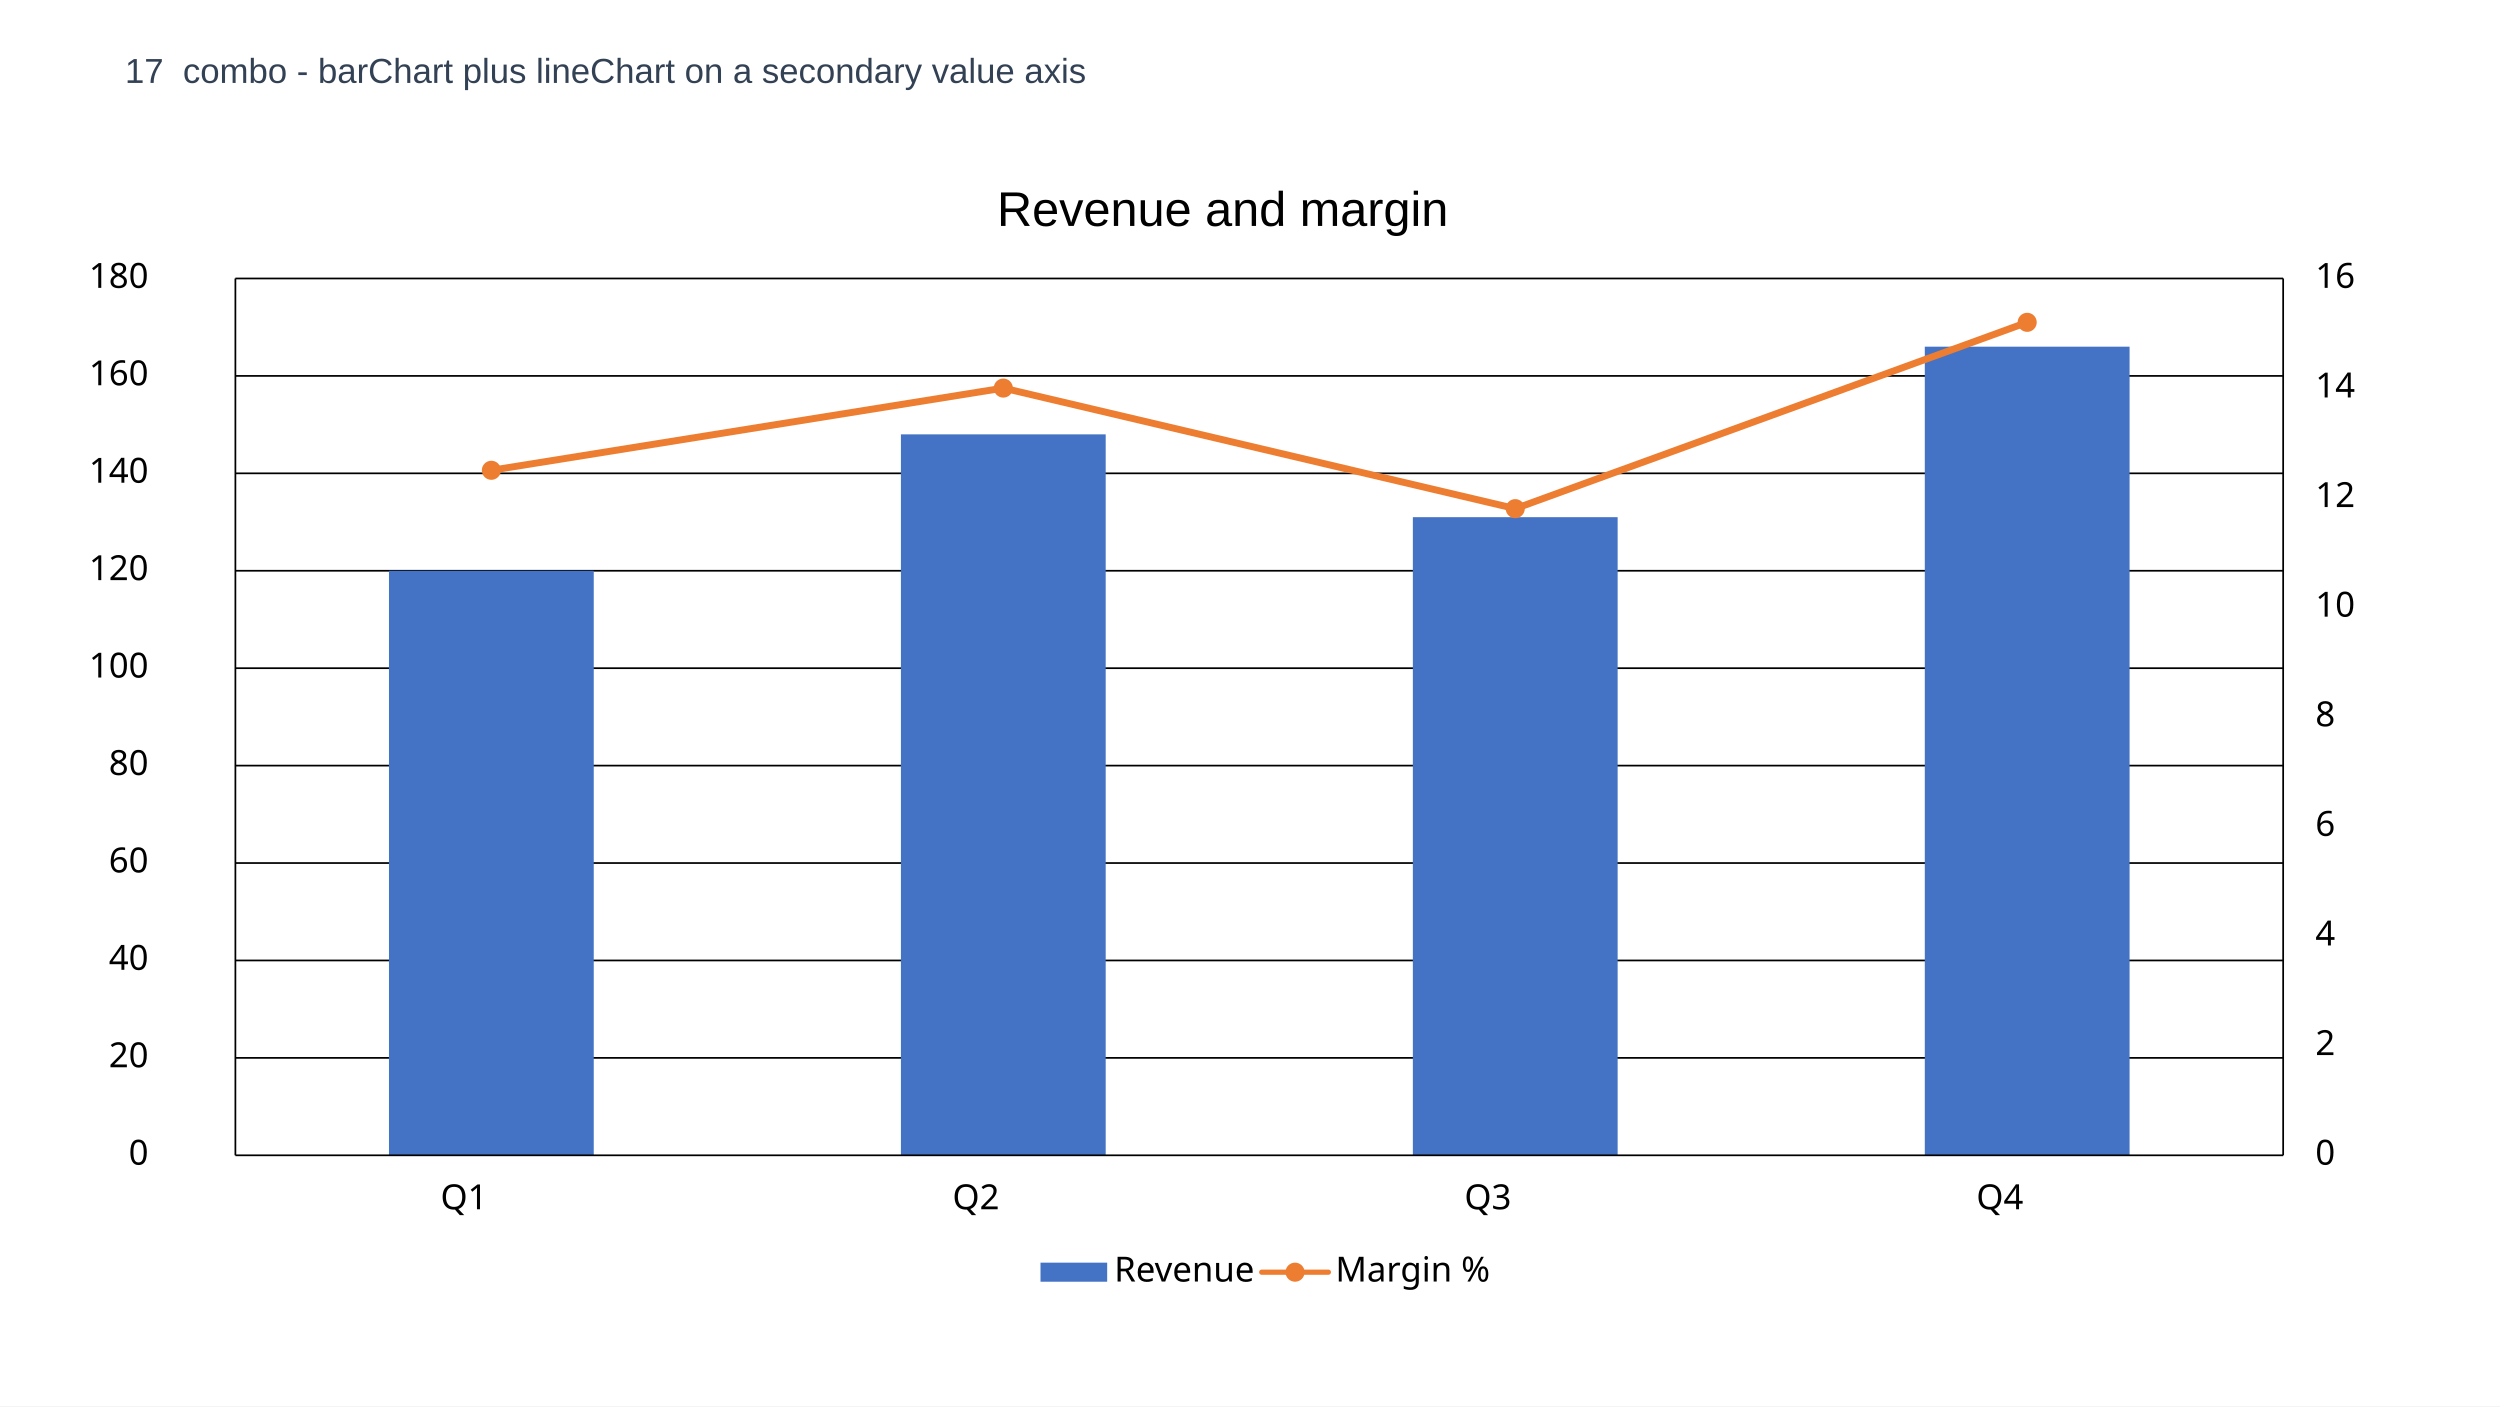
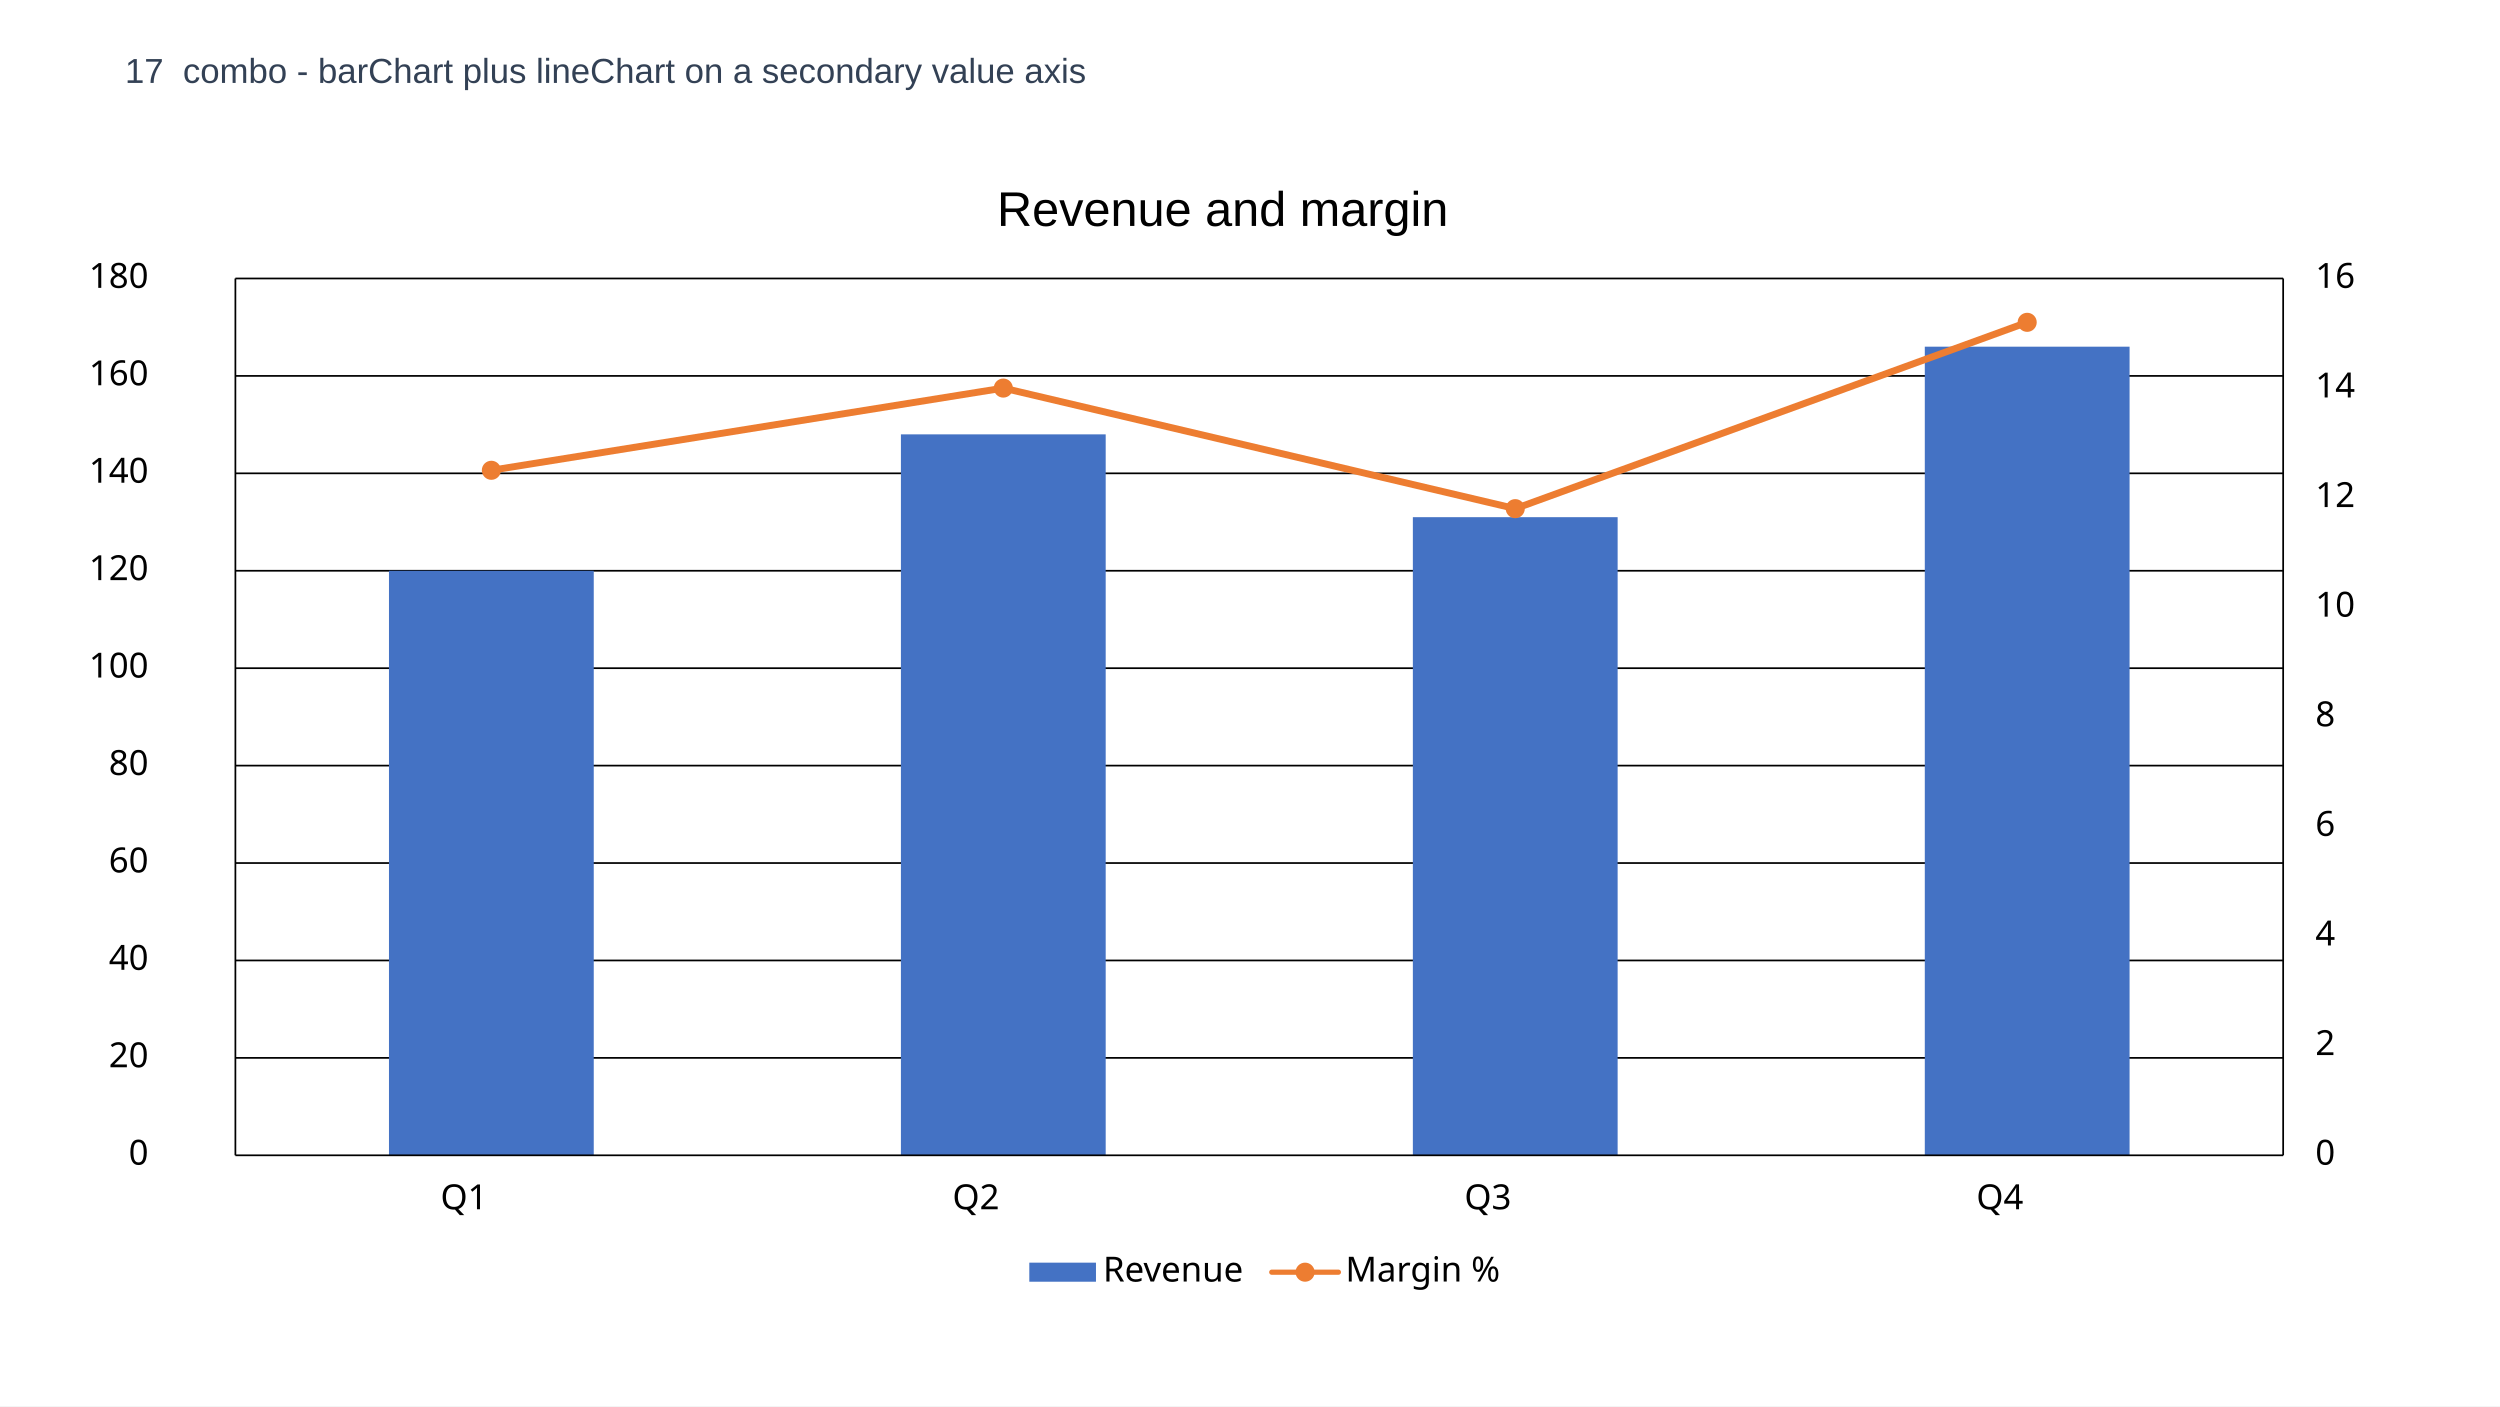
<svg xmlns="http://www.w3.org/2000/svg" viewBox="0 0 960 540" width="960" height="540">
  <rect width="960" height="540" fill="#ffffff" />
  <g role="img" aria-label="Caption" data-pptx-id="272.26" data-pptx-path="0" transform="translate(48, 18.667)">
    <rect fill="none" stroke="none" width="864" height="29.333" />
    <text x="0" y="13.174" xml:space="preserve">
      <tspan x="0" dy="0" text-anchor="start" font-size="13.333" font-family="Arial, Arimo, sans-serif" fill="#334155">17  combo - barChart plus lineChart on a secondary value axis</tspan>
    </text>
  </g>
  <g role="img" aria-label="combo" data-pptx-id="272.116" data-pptx-path="1" transform="translate(48, 61.333) scale(1, 1) translate(0, 0)">
    <g transform="translate(0, 6.981)">
      <rect fill="none" stroke="none" width="864" height="31.281" />
      <text x="0" y="18.444" xml:space="preserve">
        <tspan x="432" dy="0" text-anchor="middle" font-size="18.667" font-family="Arial, Arimo, sans-serif">Revenue and margin</tspan>
      </text>
    </g>
    <g transform="translate(42.39, 344.894)">
      <line stroke-width="0.667" stroke="#000000" fill="none" x1="0" y1="0" x2="786.342" y2="0" />
    </g>
    <g transform="translate(42.39, 307.483)">
      <line stroke-width="0.667" stroke="#000000" fill="none" x1="0" y1="0" x2="786.342" y2="0" />
    </g>
    <g transform="translate(42.39, 270.072)">
      <line stroke-width="0.667" stroke="#000000" fill="none" x1="0" y1="0" x2="786.342" y2="0" />
    </g>
    <g transform="translate(42.39, 232.66)">
      <line stroke-width="0.667" stroke="#000000" fill="none" x1="0" y1="0" x2="786.342" y2="0" />
    </g>
    <g transform="translate(42.39, 195.249)">
      <line stroke-width="0.667" stroke="#000000" fill="none" x1="0" y1="0" x2="786.342" y2="0" />
    </g>
    <g transform="translate(42.39, 157.838)">
      <line stroke-width="0.667" stroke="#000000" fill="none" x1="0" y1="0" x2="786.342" y2="0" />
    </g>
    <g transform="translate(42.39, 120.427)">
      <line stroke-width="0.667" stroke="#000000" fill="none" x1="0" y1="0" x2="786.342" y2="0" />
    </g>
    <g transform="translate(42.39, 83.015)">
      <line stroke-width="0.667" stroke="#000000" fill="none" x1="0" y1="0" x2="786.342" y2="0" />
    </g>
    <g transform="translate(42.39, 45.604)">
      <line stroke-width="0.667" stroke="#000000" fill="none" x1="0" y1="0" x2="786.342" y2="0" />
    </g>
    <g transform="translate(101.366, 157.838)">
      <rect fill="#4472c4" stroke="none" width="78.634" height="224.467" />
    </g>
    <g transform="translate(297.951, 105.462)">
      <rect fill="#4472c4" stroke="none" width="78.634" height="276.843" />
    </g>
    <g transform="translate(494.537, 137.262)">
      <rect fill="#4472c4" stroke="none" width="78.634" height="245.044" />
    </g>
    <g transform="translate(691.122, 71.792)">
      <rect fill="#4472c4" stroke="none" width="78.634" height="310.513" />
    </g>
    <g transform="translate(140.683, 62.439)">
      <path fill="none" stroke-width="2" stroke="#ed7d31" stroke-linecap="round" d="M 0 42.614 L 147.439 18.939 L 294.878 53.662 L 442.317 0" transform="scale(1.333333, 1.333333)" />
    </g>
    <g transform="translate(137.35, 115.924)">
      <ellipse fill="#ed7d31" stroke-width="0.667" stroke="#ed7d31" cx="3.333" cy="3.333" rx="3.333" ry="3.333" />
    </g>
    <g transform="translate(333.935, 84.358)">
      <ellipse fill="#ed7d31" stroke-width="0.667" stroke="#ed7d31" cx="3.333" cy="3.333" rx="3.333" ry="3.333" />
    </g>
    <g transform="translate(530.521, 130.655)">
      <ellipse fill="#ed7d31" stroke-width="0.667" stroke="#ed7d31" cx="3.333" cy="3.333" rx="3.333" ry="3.333" />
    </g>
    <g transform="translate(727.106, 59.106)">
      <ellipse fill="#ed7d31" stroke-width="0.667" stroke="#ed7d31" cx="3.333" cy="3.333" rx="3.333" ry="3.333" />
    </g>
    <g transform="translate(42.39, 45.604)">
      <line stroke-width="0.667" stroke="#000000" fill="none" x1="0" y1="0" x2="0" y2="336.701" />
    </g>
    <g transform="translate(42.39, 382.305)">
      <line stroke-width="0.667" stroke="#000000" fill="none" x1="0" y1="0" x2="786.342" y2="0" />
    </g>
    <g transform="translate(828.732, 45.604)">
      <line stroke-width="0.667" stroke="#000000" fill="none" x1="0" y1="0" x2="0" y2="336.701" />
    </g>
    <g transform="translate(0, 373.662)">
      <rect fill="none" stroke="none" width="30.034" height="24.414" />
      <text x="0" y="12.243" xml:space="preserve">
        <tspan x="30.034" dy="0" text-anchor="end" font-size="13.333" font-family="Aptos, Carlito, sans-serif" fill="#000000">0</tspan>
      </text>
    </g>
    <g transform="translate(0, 336.25)">
      <rect fill="none" stroke="none" width="30.034" height="24.414" />
      <text x="0" y="12.243" xml:space="preserve">
        <tspan x="30.034" dy="0" text-anchor="end" font-size="13.333" font-family="Aptos, Carlito, sans-serif" fill="#000000">20</tspan>
      </text>
    </g>
    <g transform="translate(0, 298.839)">
      <rect fill="none" stroke="none" width="30.034" height="24.414" />
      <text x="0" y="12.243" xml:space="preserve">
        <tspan x="30.034" dy="0" text-anchor="end" font-size="13.333" font-family="Aptos, Carlito, sans-serif" fill="#000000">40</tspan>
      </text>
    </g>
    <g transform="translate(0, 261.428)">
      <rect fill="none" stroke="none" width="30.034" height="24.414" />
      <text x="0" y="12.243" xml:space="preserve">
        <tspan x="30.034" dy="0" text-anchor="end" font-size="13.333" font-family="Aptos, Carlito, sans-serif" fill="#000000">60</tspan>
      </text>
    </g>
    <g transform="translate(0, 224.017)">
      <rect fill="none" stroke="none" width="30.034" height="24.414" />
      <text x="0" y="12.243" xml:space="preserve">
        <tspan x="30.034" dy="0" text-anchor="end" font-size="13.333" font-family="Aptos, Carlito, sans-serif" fill="#000000">80</tspan>
      </text>
    </g>
    <g transform="translate(0, 186.606)">
      <rect fill="none" stroke="none" width="30.034" height="24.414" />
      <text x="0" y="12.243" xml:space="preserve">
        <tspan x="30.034" dy="0" text-anchor="end" font-size="13.333" font-family="Aptos, Carlito, sans-serif" fill="#000000">100</tspan>
      </text>
    </g>
    <g transform="translate(0, 149.194)">
      <rect fill="none" stroke="none" width="30.034" height="24.414" />
      <text x="0" y="12.243" xml:space="preserve">
        <tspan x="30.034" dy="0" text-anchor="end" font-size="13.333" font-family="Aptos, Carlito, sans-serif" fill="#000000">120</tspan>
      </text>
    </g>
    <g transform="translate(0, 111.783)">
      <rect fill="none" stroke="none" width="30.034" height="24.414" />
      <text x="0" y="12.243" xml:space="preserve">
        <tspan x="30.034" dy="0" text-anchor="end" font-size="13.333" font-family="Aptos, Carlito, sans-serif" fill="#000000">140</tspan>
      </text>
    </g>
    <g transform="translate(0, 74.372)">
      <rect fill="none" stroke="none" width="30.034" height="24.414" />
      <text x="0" y="12.243" xml:space="preserve">
        <tspan x="30.034" dy="0" text-anchor="end" font-size="13.333" font-family="Aptos, Carlito, sans-serif" fill="#000000">160</tspan>
      </text>
    </g>
    <g transform="translate(0, 36.961)">
      <rect fill="none" stroke="none" width="30.034" height="24.414" />
      <text x="0" y="12.243" xml:space="preserve">
        <tspan x="30.034" dy="0" text-anchor="end" font-size="13.333" font-family="Aptos, Carlito, sans-serif" fill="#000000">180</tspan>
      </text>
    </g>
    <g transform="translate(42.39, 390.781)">
      <rect fill="none" stroke="none" width="196.585" height="24.414" />
      <text x="0" y="12.243" xml:space="preserve">
        <tspan x="98.293" dy="0" text-anchor="middle" font-size="13.333" font-family="Aptos, Carlito, sans-serif" fill="#000000">Q1</tspan>
      </text>
    </g>
    <g transform="translate(238.976, 390.781)">
      <rect fill="none" stroke="none" width="196.585" height="24.414" />
      <text x="0" y="12.243" xml:space="preserve">
        <tspan x="98.293" dy="0" text-anchor="middle" font-size="13.333" font-family="Aptos, Carlito, sans-serif" fill="#000000">Q2</tspan>
      </text>
    </g>
    <g transform="translate(435.561, 390.781)">
      <rect fill="none" stroke="none" width="196.585" height="24.414" />
      <text x="0" y="12.243" xml:space="preserve">
        <tspan x="98.293" dy="0" text-anchor="middle" font-size="13.333" font-family="Aptos, Carlito, sans-serif" fill="#000000">Q3</tspan>
      </text>
    </g>
    <g transform="translate(632.147, 390.781)">
      <rect fill="none" stroke="none" width="196.585" height="24.414" />
      <text x="0" y="12.243" xml:space="preserve">
        <tspan x="98.293" dy="0" text-anchor="middle" font-size="13.333" font-family="Aptos, Carlito, sans-serif" fill="#000000">Q4</tspan>
      </text>
    </g>
    <g transform="translate(841.089, 373.662)">
      <rect fill="none" stroke="none" width="22.911" height="24.414" />
      <text x="0" y="12.243" xml:space="preserve">
        <tspan x="0" dy="0" text-anchor="start" font-size="13.333" font-family="Aptos, Carlito, sans-serif" fill="#000000">0</tspan>
      </text>
    </g>
    <g transform="translate(841.089, 331.574)">
      <rect fill="none" stroke="none" width="22.911" height="24.414" />
      <text x="0" y="12.243" xml:space="preserve">
        <tspan x="0" dy="0" text-anchor="start" font-size="13.333" font-family="Aptos, Carlito, sans-serif" fill="#000000">2</tspan>
      </text>
    </g>
    <g transform="translate(841.089, 289.486)">
      <rect fill="none" stroke="none" width="22.911" height="24.414" />
      <text x="0" y="12.243" xml:space="preserve">
        <tspan x="0" dy="0" text-anchor="start" font-size="13.333" font-family="Aptos, Carlito, sans-serif" fill="#000000">4</tspan>
      </text>
    </g>
    <g transform="translate(841.089, 247.399)">
      <rect fill="none" stroke="none" width="22.911" height="24.414" />
      <text x="0" y="12.243" xml:space="preserve">
        <tspan x="0" dy="0" text-anchor="start" font-size="13.333" font-family="Aptos, Carlito, sans-serif" fill="#000000">6</tspan>
      </text>
    </g>
    <g transform="translate(841.089, 205.311)">
      <rect fill="none" stroke="none" width="22.911" height="24.414" />
      <text x="0" y="12.243" xml:space="preserve">
        <tspan x="0" dy="0" text-anchor="start" font-size="13.333" font-family="Aptos, Carlito, sans-serif" fill="#000000">8</tspan>
      </text>
    </g>
    <g transform="translate(841.089, 163.224)">
      <rect fill="none" stroke="none" width="22.911" height="24.414" />
      <text x="0" y="12.243" xml:space="preserve">
        <tspan x="0" dy="0" text-anchor="start" font-size="13.333" font-family="Aptos, Carlito, sans-serif" fill="#000000">10</tspan>
      </text>
    </g>
    <g transform="translate(841.089, 121.136)">
      <rect fill="none" stroke="none" width="22.911" height="24.414" />
      <text x="0" y="12.243" xml:space="preserve">
        <tspan x="0" dy="0" text-anchor="start" font-size="13.333" font-family="Aptos, Carlito, sans-serif" fill="#000000">12</tspan>
      </text>
    </g>
    <g transform="translate(841.089, 79.048)">
      <rect fill="none" stroke="none" width="22.911" height="24.414" />
      <text x="0" y="12.243" xml:space="preserve">
        <tspan x="0" dy="0" text-anchor="start" font-size="13.333" font-family="Aptos, Carlito, sans-serif" fill="#000000">14</tspan>
      </text>
    </g>
    <g transform="translate(841.089, 36.961)">
      <rect fill="none" stroke="none" width="22.911" height="24.414" />
      <text x="0" y="12.243" xml:space="preserve">
        <tspan x="0" dy="0" text-anchor="start" font-size="13.333" font-family="Aptos, Carlito, sans-serif" fill="#000000">16</tspan>
      </text>
    </g>
-     <g transform="translate(351.553, 423.527)">
+     <g transform="translate(347.254, 423.527)">
      <rect fill="#4472c4" stroke="none" width="25.6" height="7.32" />
    </g>
-     <g transform="translate(379.853, 418.543)">
+     <g transform="translate(375.554, 418.543)">
      <rect fill="none" stroke="none" width="63.314" height="24.414" />
      <text x="0" y="12.243" xml:space="preserve">
        <tspan x="0" dy="0" text-anchor="start" font-size="13.333" font-family="Aptos, Carlito, sans-serif" fill="#000000">Revenue</tspan>
      </text>
    </g>
-     <g transform="translate(436.5, 427.187)">
+     <g transform="translate(440.353, 427.187)">
      <line stroke-width="2" stroke="#ed7d31" stroke-linecap="round" fill="none" x1="0" y1="0" x2="25.6" y2="0" />
    </g>
-     <g transform="translate(445.967, 423.853)">
-       <ellipse fill="#ed7d31" stroke-width="0.667" stroke="#ed7d31" cx="3.333" cy="3.333" rx="3.333" ry="3.333" />
-     </g>
-     <g transform="translate(464.8, 418.543)">
+     <g transform="translate(449.82, 423.853)">
+       <ellipse fill="#ed7d31" stroke-width="0.667" stroke="#ed7d31" cx="3.333" cy="3.333" rx="3.333" ry="3.333" />
+     </g>
+     <g transform="translate(468.653, 418.543)">
      <rect fill="none" stroke="none" width="66.126" height="24.414" />
      <text x="0" y="12.243" xml:space="preserve">
        <tspan x="0" dy="0" text-anchor="start" font-size="13.333" font-family="Aptos, Carlito, sans-serif" fill="#000000">Margin %</tspan>
      </text>
    </g>
  </g>
</svg>
